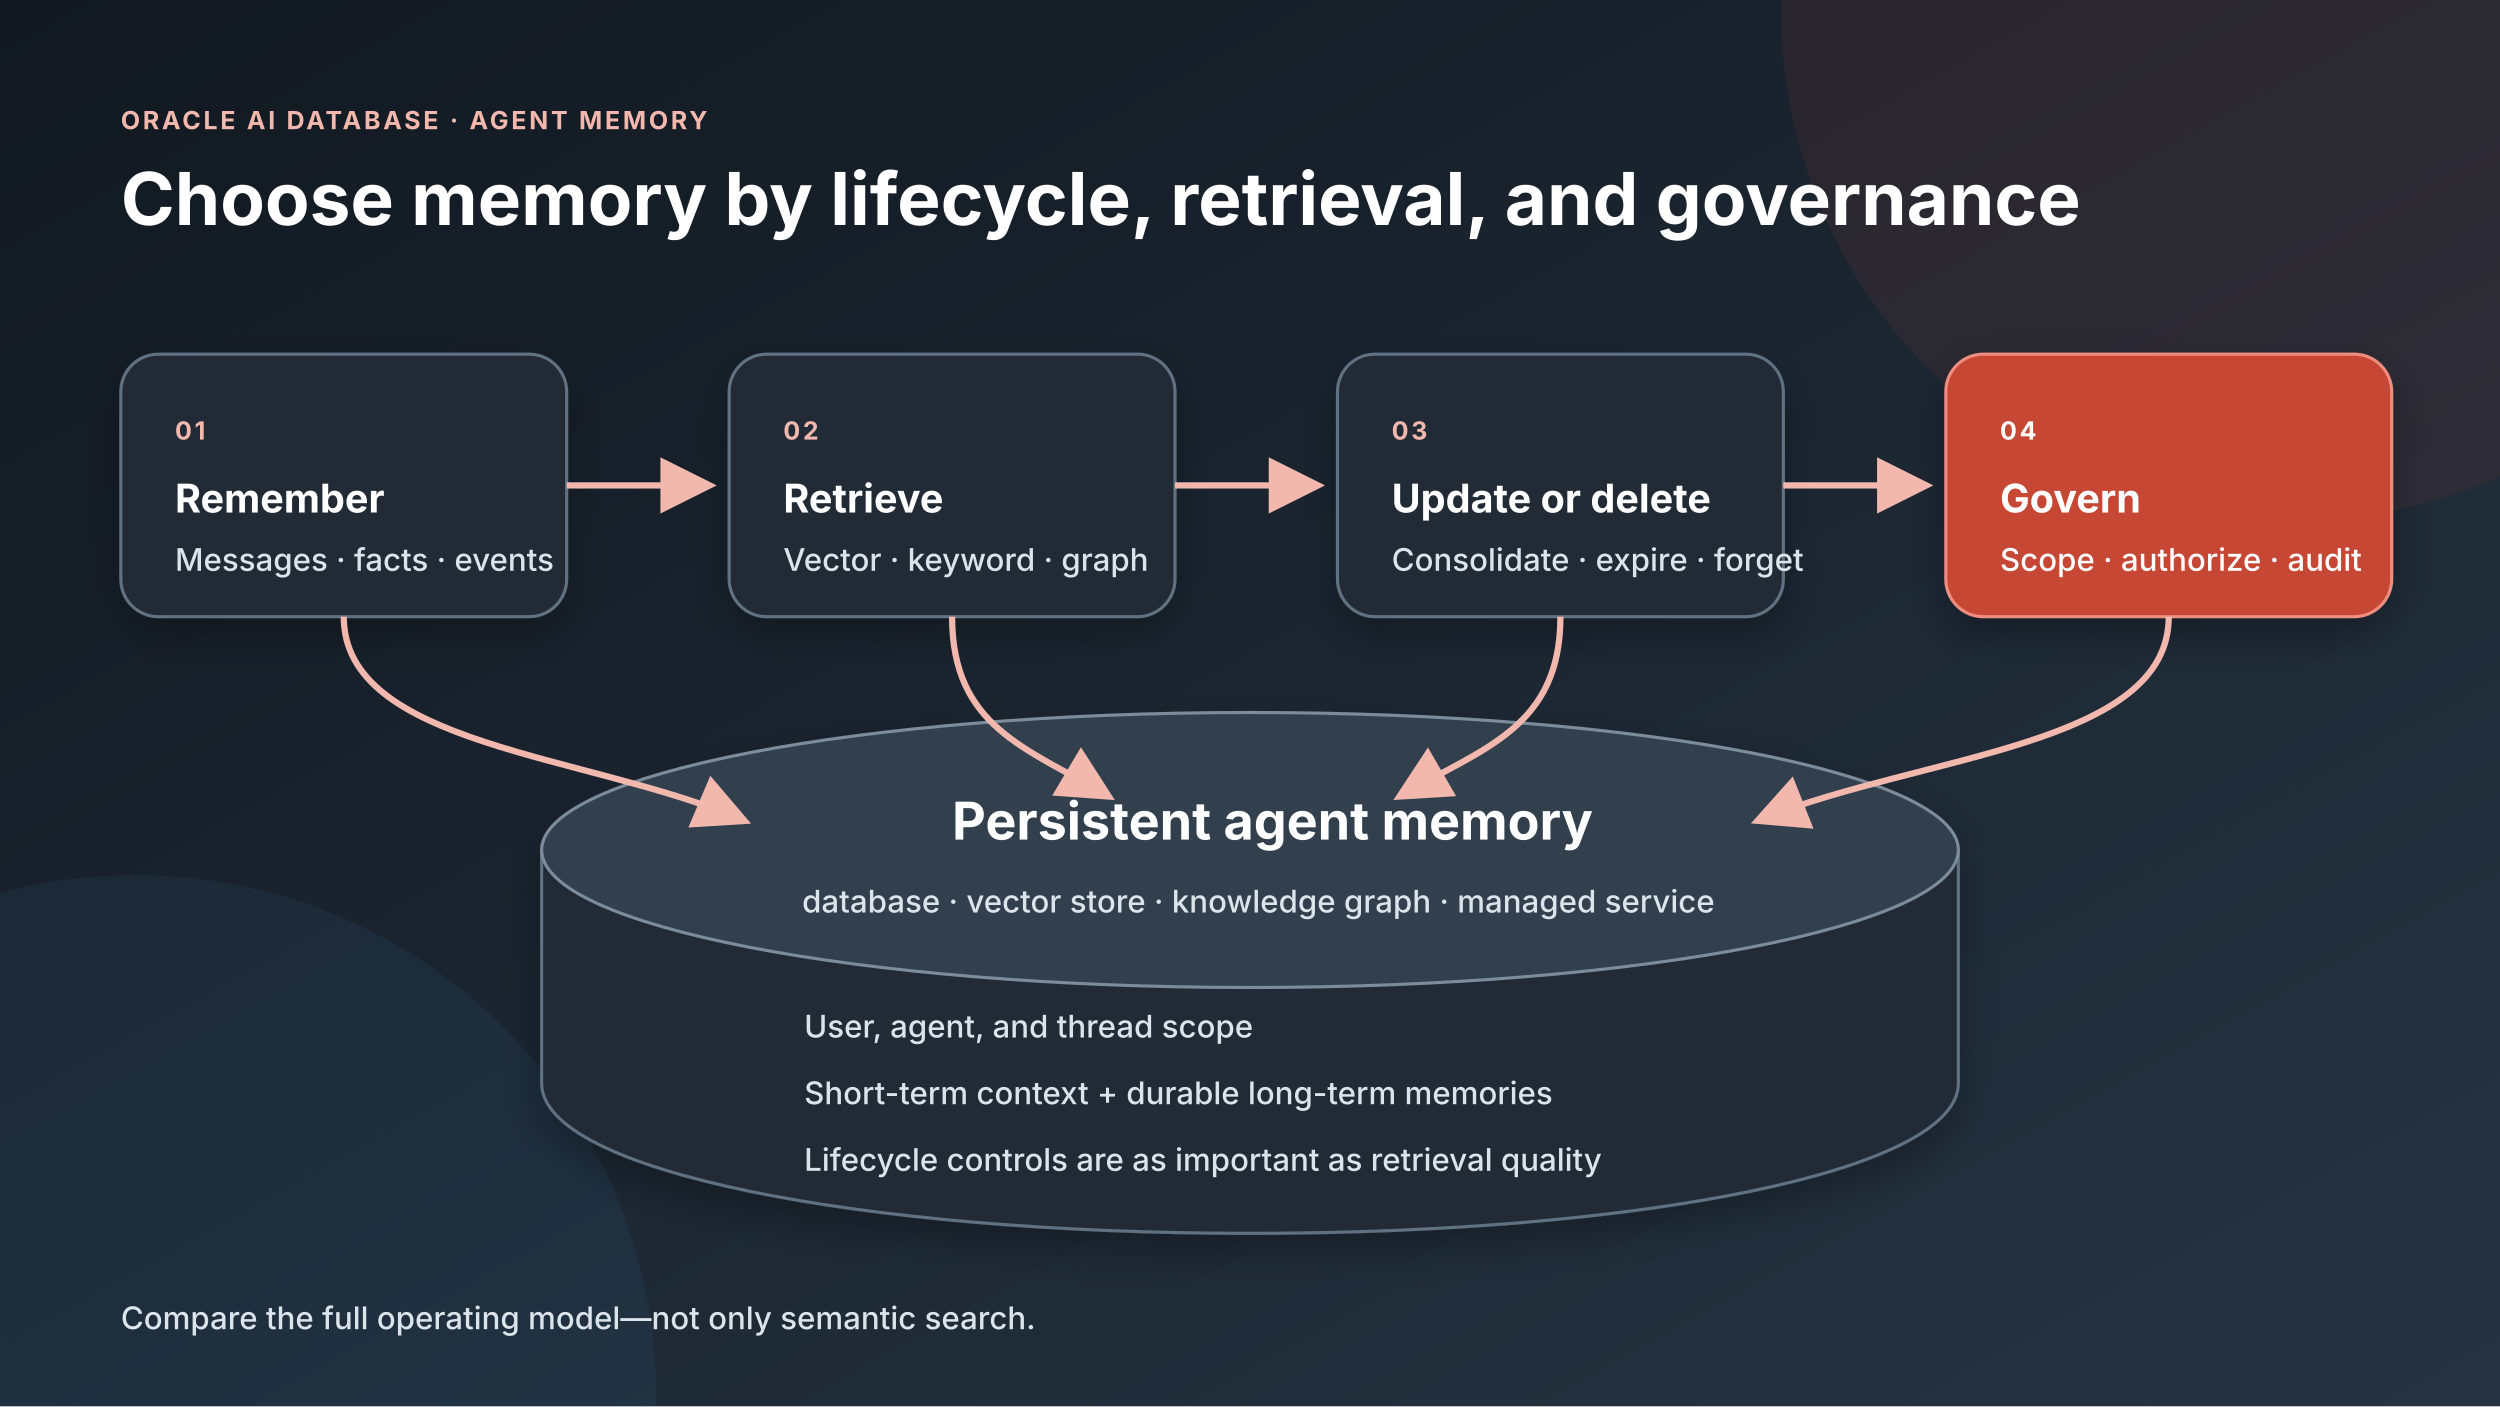
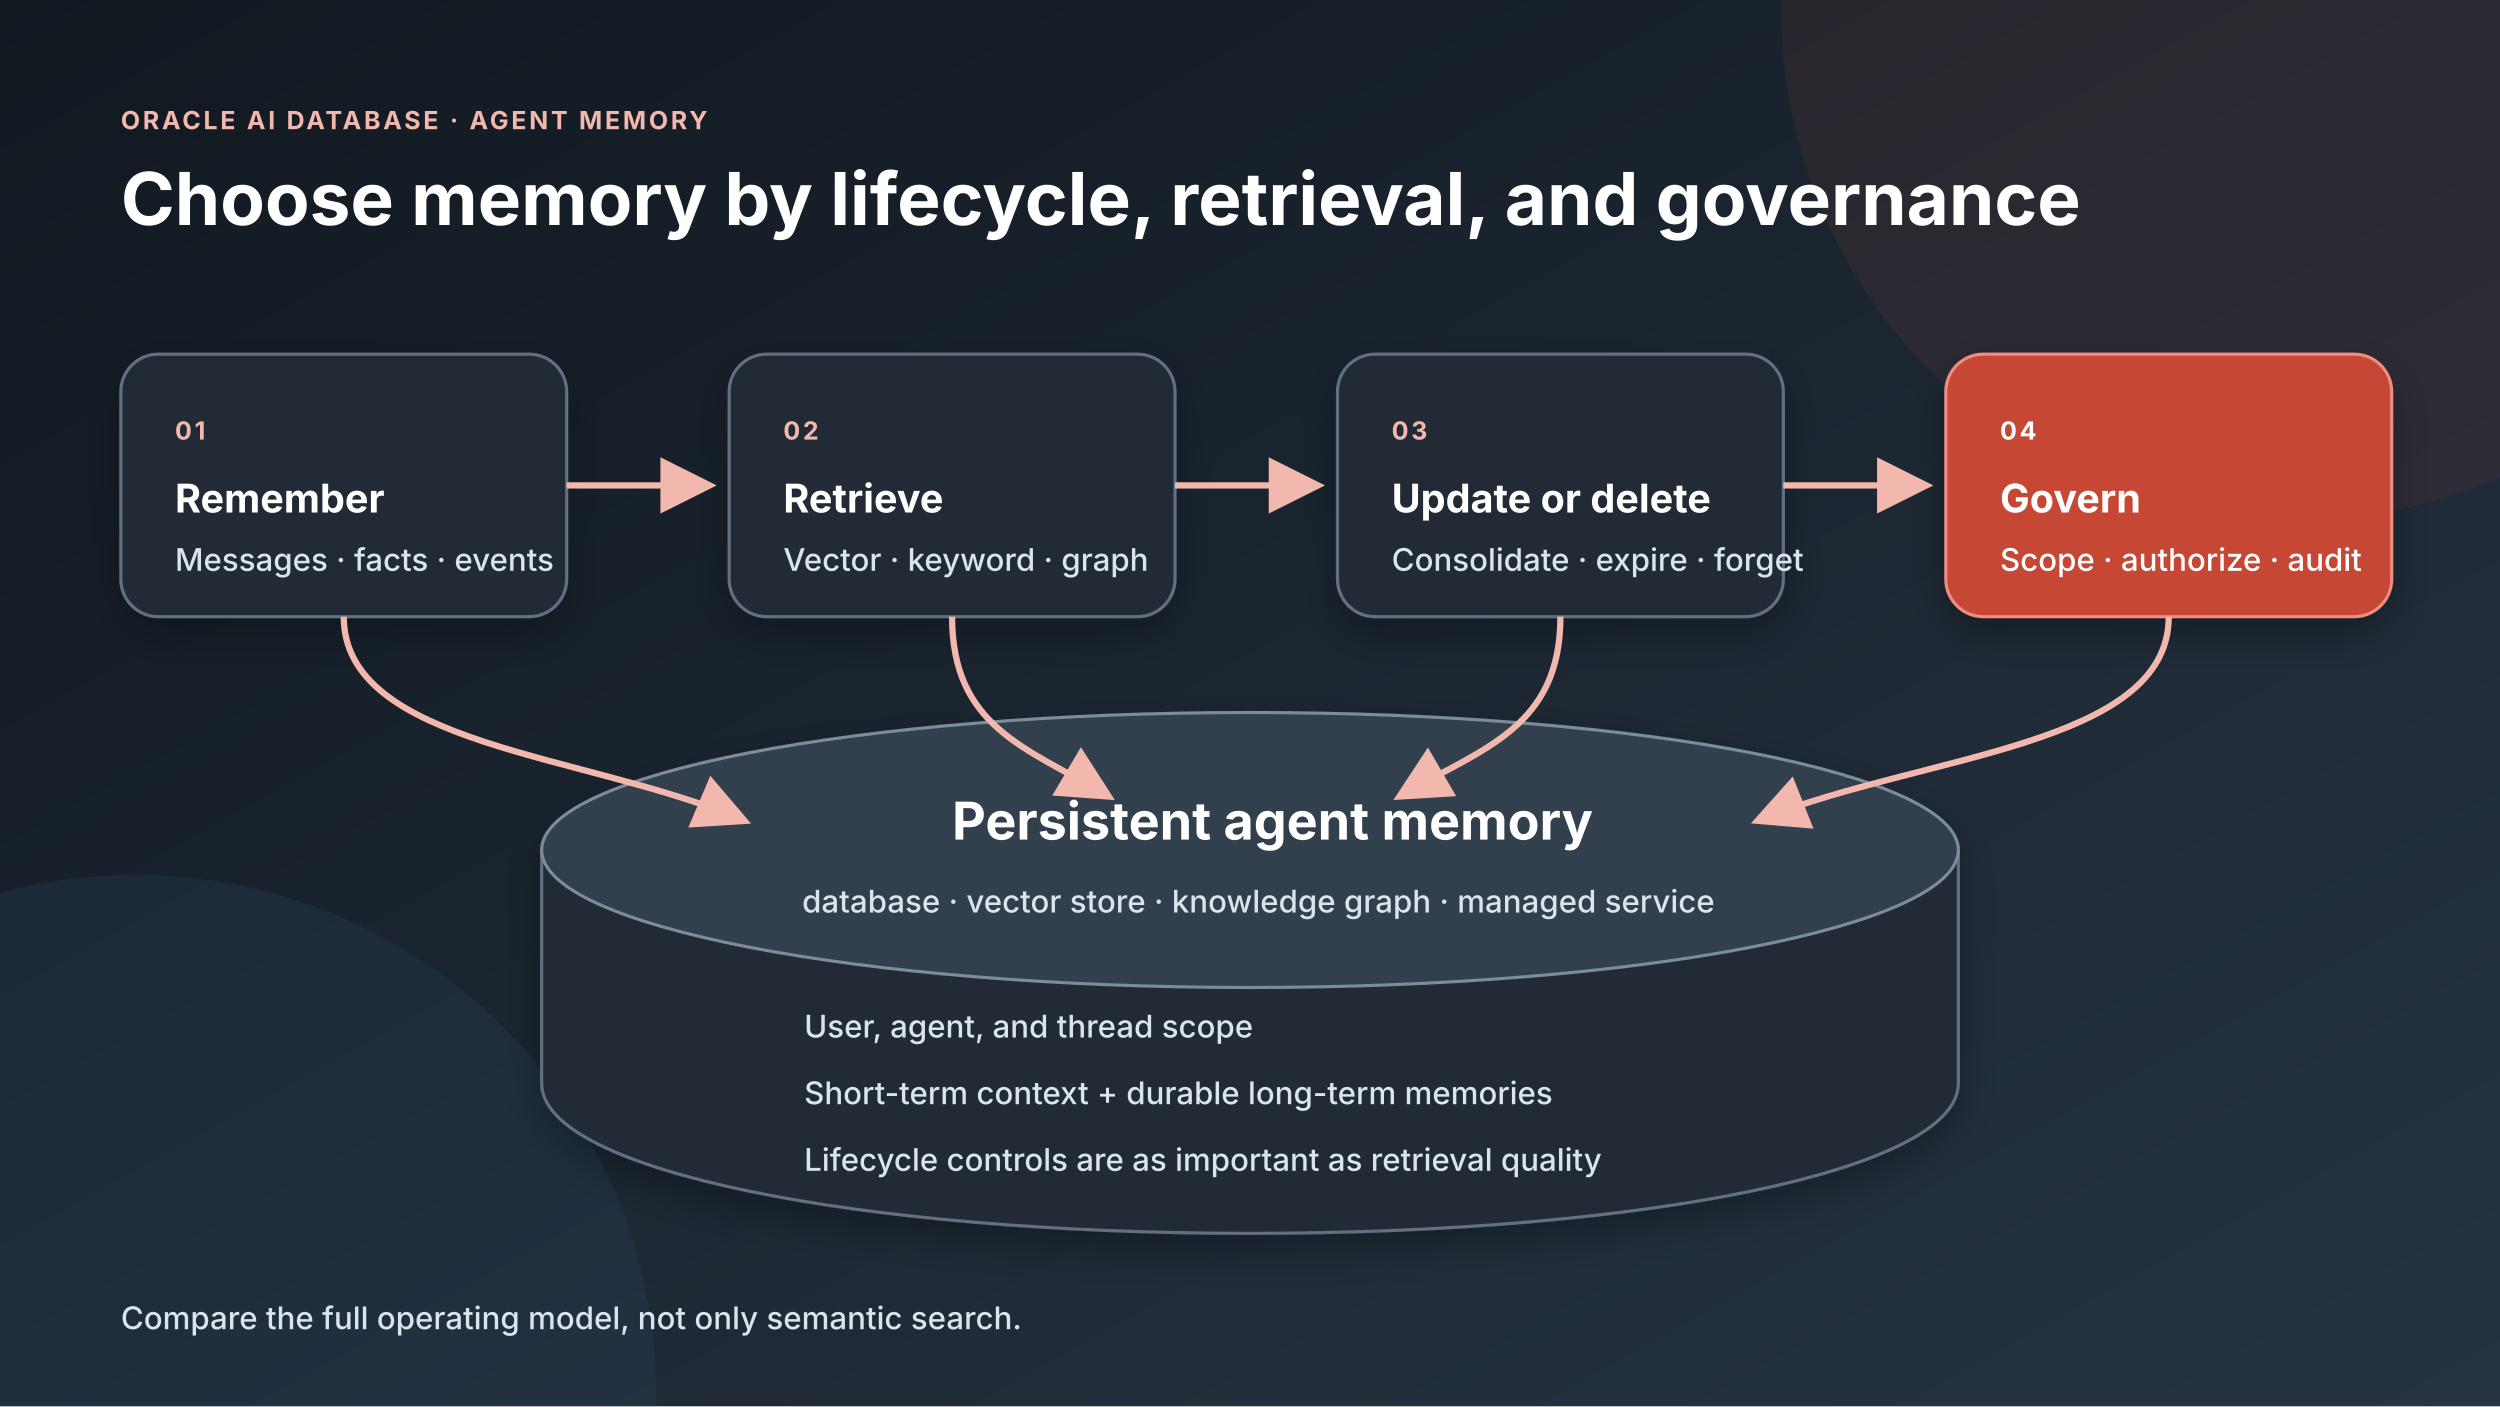
<svg xmlns="http://www.w3.org/2000/svg" width="1200" height="675" viewBox="0 0 1200 675" role="img" aria-labelledby="title desc">
  <defs>
    <linearGradient id="bg" x1="0" y1="0" x2="1" y2="1">
      <stop offset="0" stop-color="#111820" />
      <stop offset="1" stop-color="#263442" />
    </linearGradient>
    <filter id="shadow" x="-20%" y="-20%" width="140%" height="140%">
      <feDropShadow dx="0" dy="8" stdDeviation="10" flood-opacity=".3" />
    </filter>
    <marker id="arrow" markerWidth="9" markerHeight="9" refX="7" refY="4.5" orient="auto">
      <path d="M0,0 L9,4.5 L0,9 z" fill="#f2b8ae" />
    </marker>
    <style>
      .title { font: 700 35px -apple-system,BlinkMacSystemFont,"Segoe UI",sans-serif; fill: #fff; }
      .label { font: 700 19px -apple-system,BlinkMacSystemFont,"Segoe UI",sans-serif; fill: #fff; }
      .small { font: 500 15px -apple-system,BlinkMacSystemFont,"Segoe UI",sans-serif; fill: #dbe3eb; }
      .micro { font: 700 12px -apple-system,BlinkMacSystemFont,"Segoe UI",sans-serif; fill: #f2b8ae; letter-spacing: 1.3px; }
      .box { fill: #202b35; stroke: #617181; stroke-width: 1.5; }
      .accent { fill: #c74634; stroke: #ee8d80; stroke-width: 1.5; }
      .flow { fill: none; stroke: #f2b8ae; stroke-width: 3; marker-end: url(#arrow); }
    </style>
  </defs>
  <rect width="1200" height="675" fill="url(#bg)" />
  <circle cx="1100" cy="5" r="245" fill="#c74634" opacity=".09" />
  <circle cx="65" cy="670" r="250" fill="#58a6ff" opacity=".06" />
  <text x="58" y="62" class="micro">ORACLE AI DATABASE · AGENT MEMORY</text>
  <text x="58" y="108" class="title">Choose memory by lifecycle, retrieval, and governance</text>
  <g filter="url(#shadow)">
    <rect x="58" y="170" width="214" height="126" rx="18" class="box" />
    <text x="84" y="211" class="micro">01</text>
    <text x="84" y="246" class="label">Remember</text>
    <text x="84" y="274" class="small">Messages · facts · events</text>
  </g>
  <g filter="url(#shadow)">
    <rect x="350" y="170" width="214" height="126" rx="18" class="box" />
    <text x="376" y="211" class="micro">02</text>
    <text x="376" y="246" class="label">Retrieve</text>
    <text x="376" y="274" class="small">Vector · keyword · graph</text>
  </g>
  <g filter="url(#shadow)">
    <rect x="642" y="170" width="214" height="126" rx="18" class="box" />
    <text x="668" y="211" class="micro">03</text>
    <text x="668" y="246" class="label">Update or delete</text>
    <text x="668" y="274" class="small">Consolidate · expire · forget</text>
  </g>
  <g filter="url(#shadow)">
    <rect x="934" y="170" width="214" height="126" rx="18" class="accent" />
    <text x="960" y="211" class="micro" style="fill:#fff">04</text>
    <text x="960" y="246" class="label">Govern</text>
    <text x="960" y="274" class="small" style="fill:#fff">Scope · authorize · audit</text>
  </g>
  <path d="M272 233 L338 233" class="flow" />
  <path d="M564 233 L630 233" class="flow" />
  <path d="M856 233 L922 233" class="flow" />
  <g filter="url(#shadow)">
    <path d="M260 408 h680 v112 c0 42-152 72-340 72s-340-30-340-72z" class="box" />
    <ellipse cx="600" cy="408" rx="340" ry="66" fill="#31404e" stroke="#7b8c9b" stroke-width="1.5" />
    <text x="457" y="403" class="label" style="font-size:25px">Persistent agent memory</text>
    <text x="385" y="438" class="small">database · vector store · knowledge graph · managed service</text>
    <text x="386" y="498" class="small">User, agent, and thread scope</text>
    <text x="386" y="530" class="small">Short-term context + durable long-term memories</text>
    <text x="386" y="562" class="small">Lifecycle controls are as important as retrieval quality</text>
  </g>
  <path d="M165 296 C165 358 282 362 355 393" class="flow" />
  <path d="M457 296 C457 349 493 359 530 381" class="flow" />
  <path d="M749 296 C749 349 712 359 674 381" class="flow" />
  <path d="M1041 296 C1041 358 924 362 846 393" class="flow" />
-   <text x="58" y="638" class="small">Compare the full operating model—not only semantic search.</text>
+   <text x="58" y="638" class="small">Compare the full operating model, not only semantic search.</text>
</svg>
